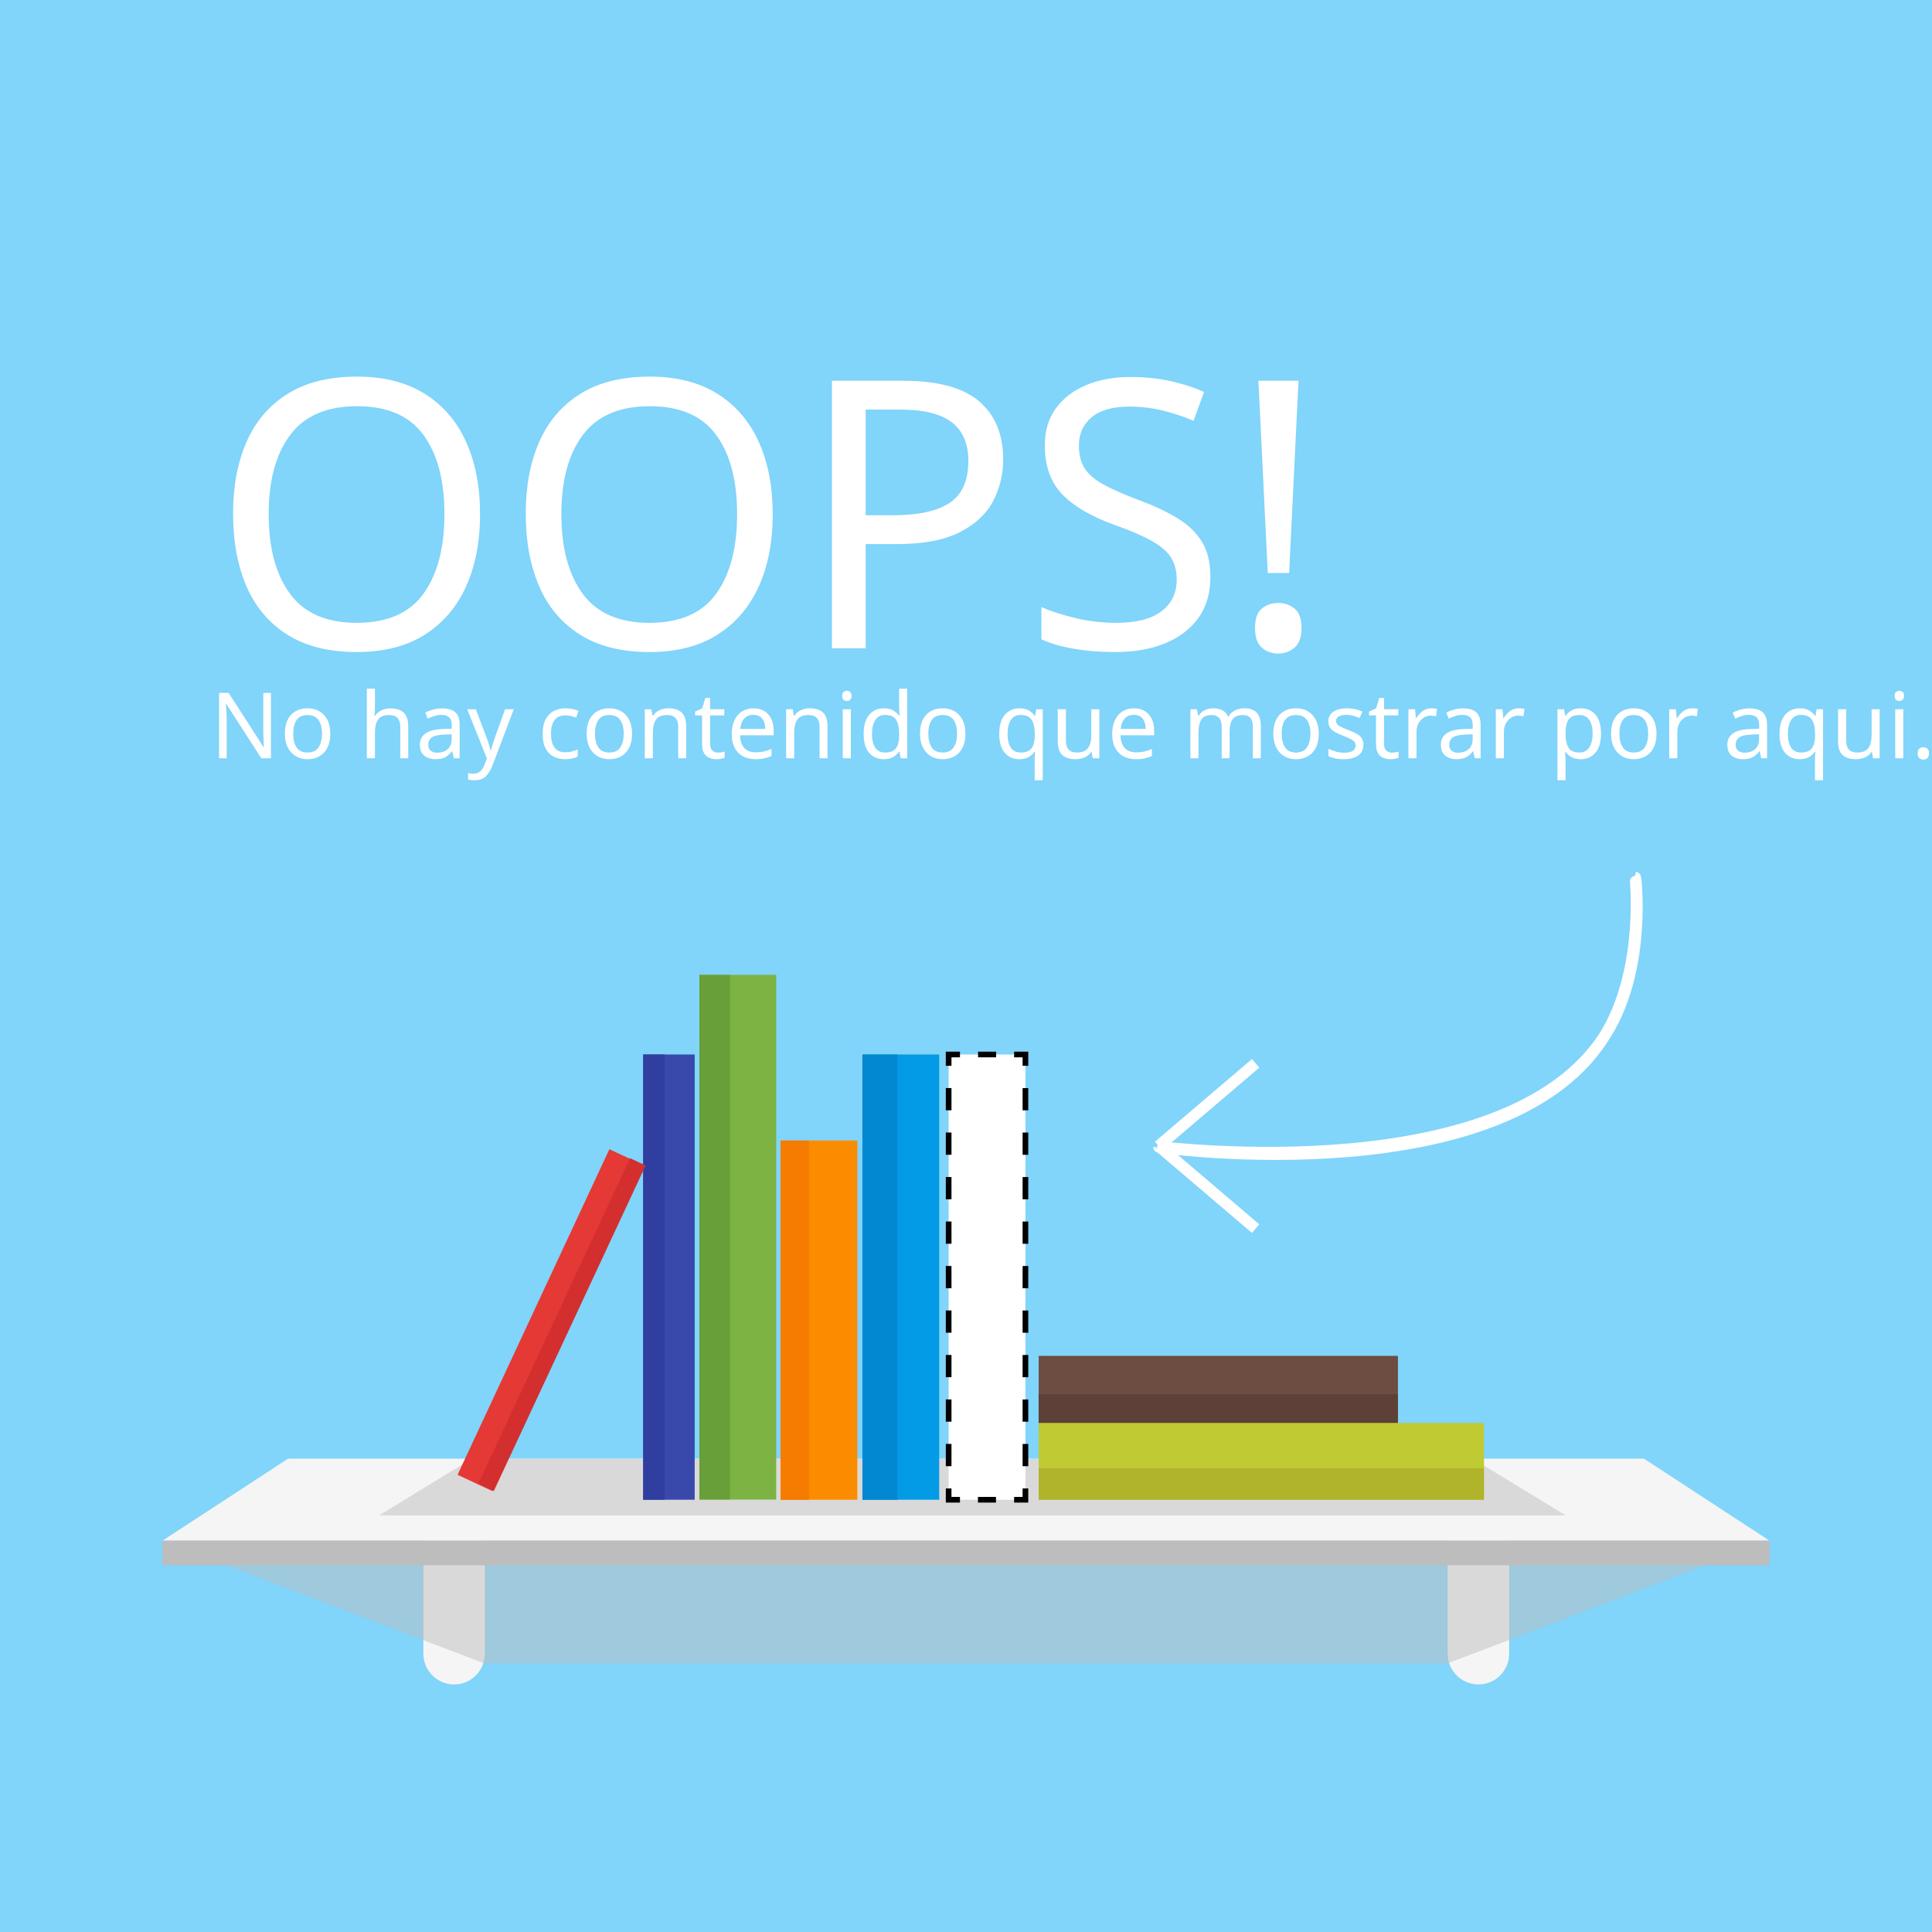
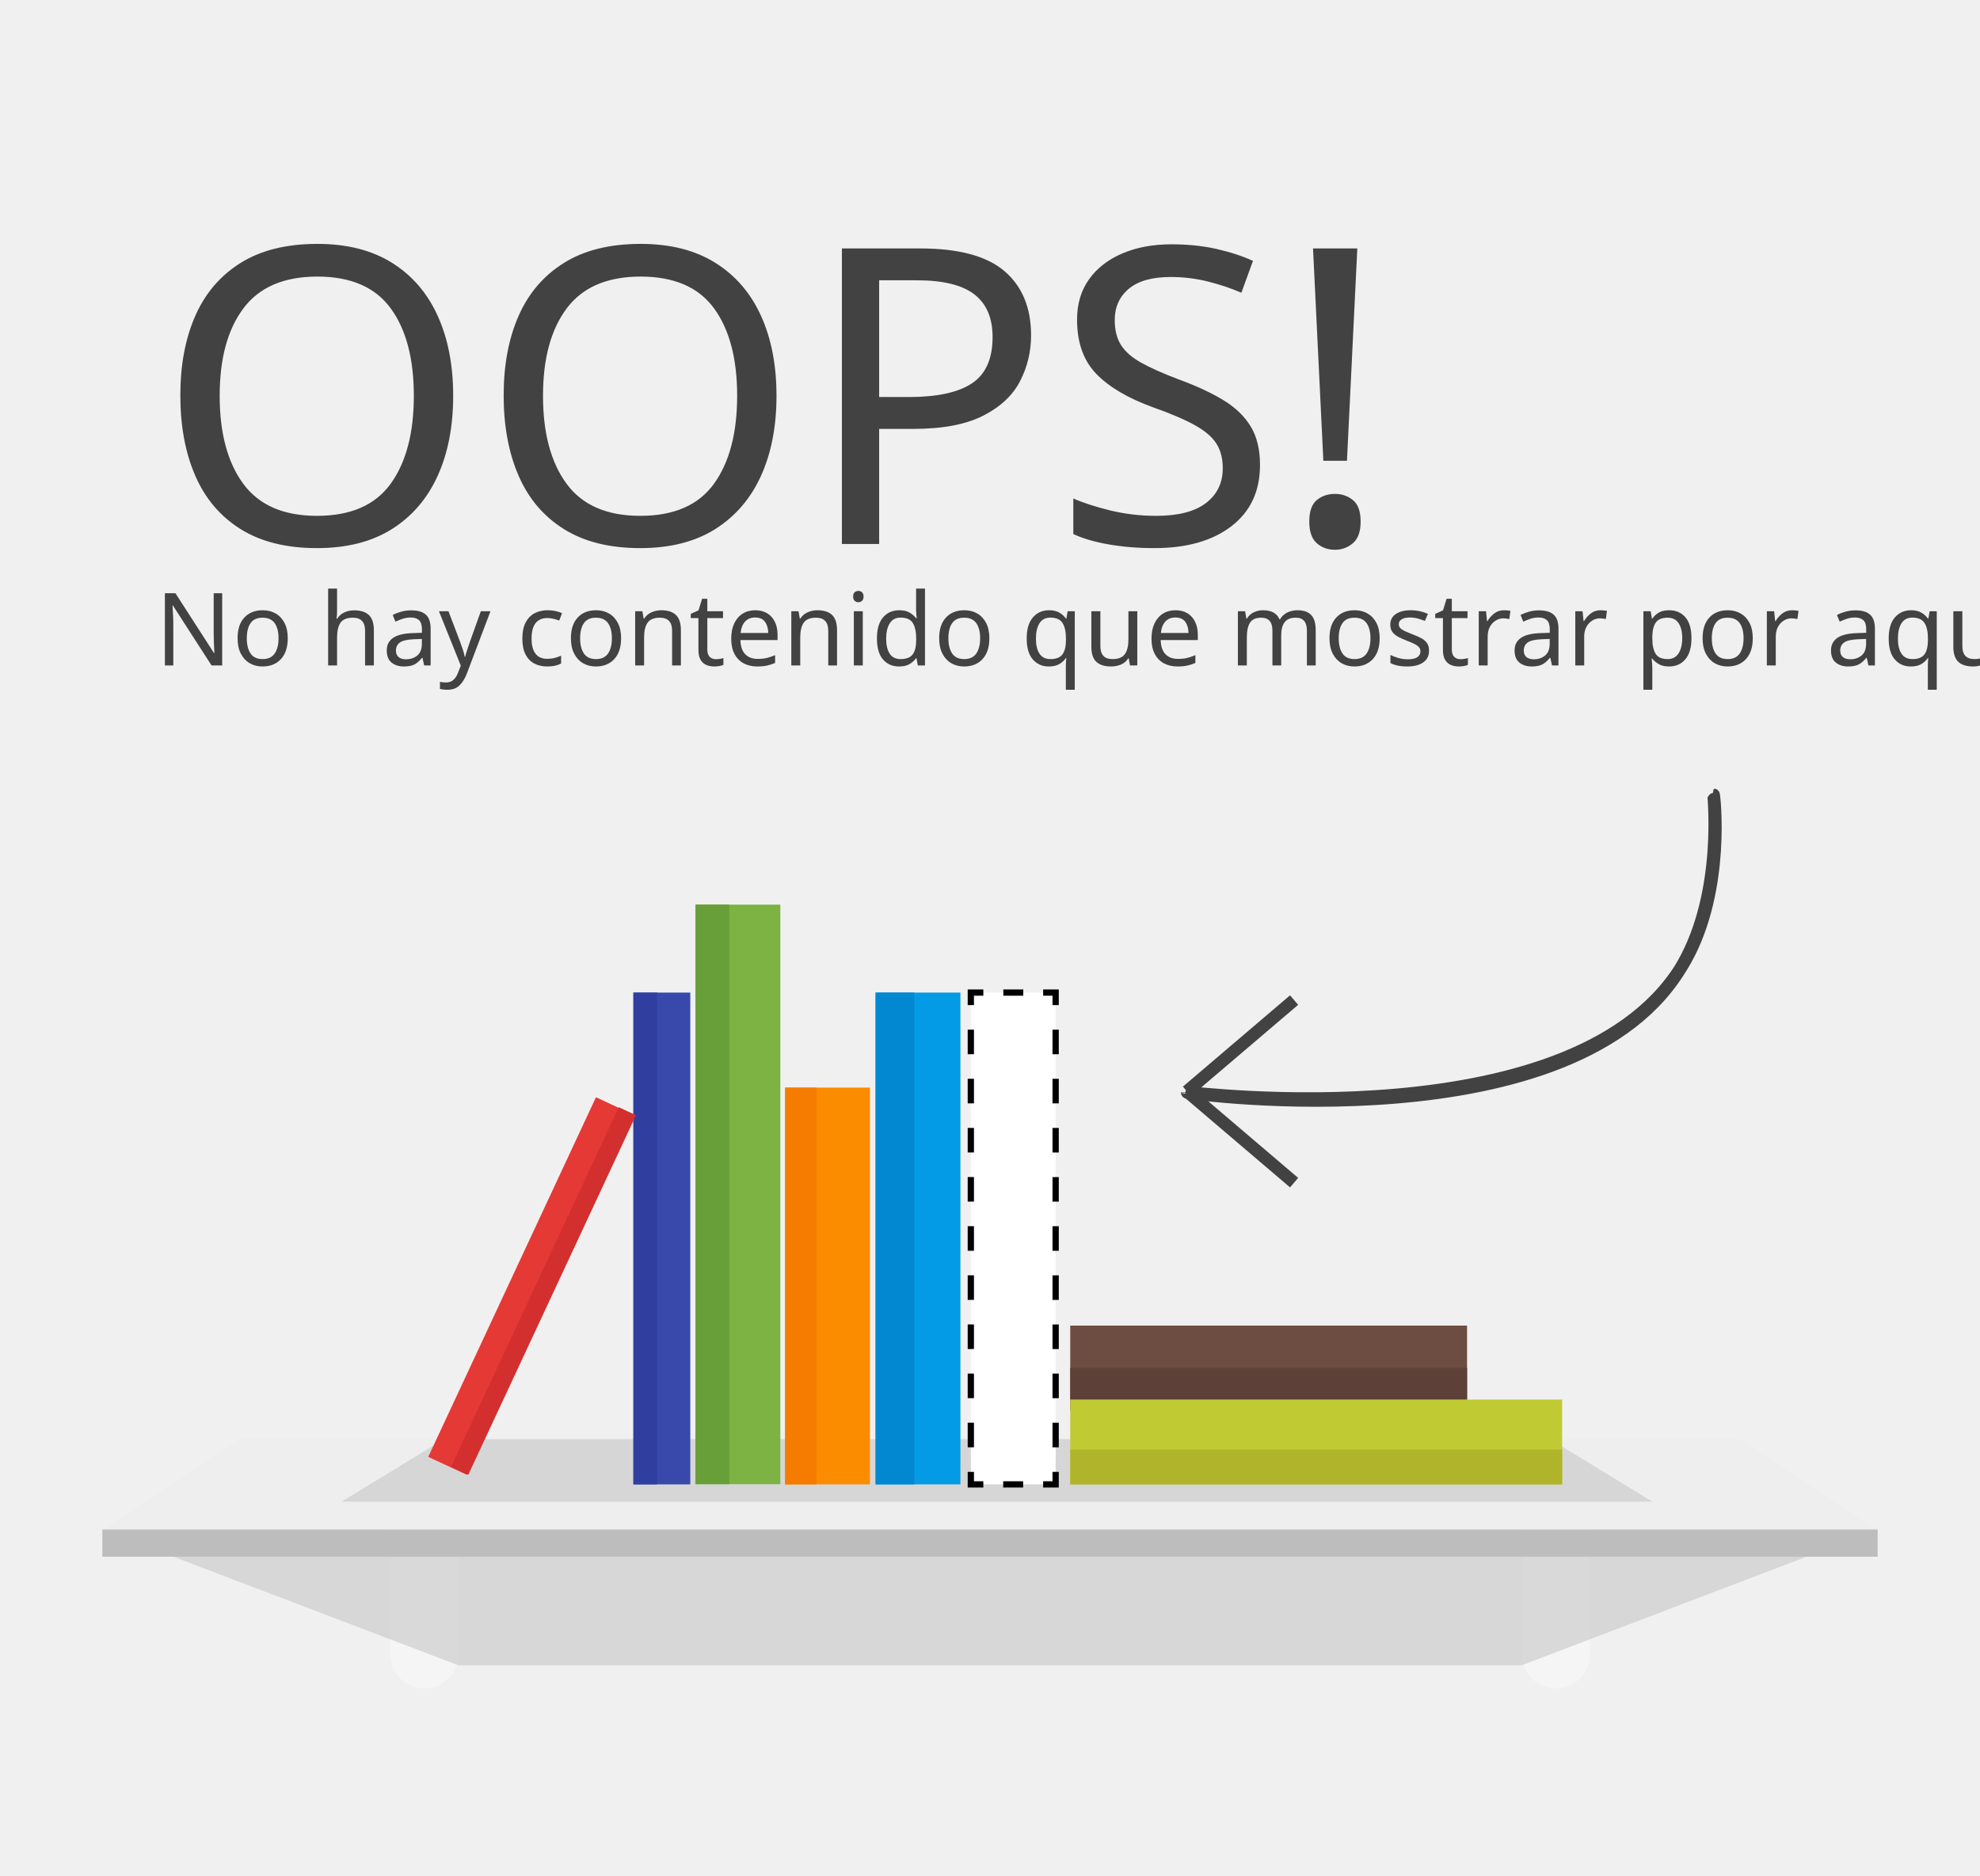
- <svg xmlns="http://www.w3.org/2000/svg" version="1.1" id="Layer_1" x="0px" y="0px" viewBox="0 0 1024 1024" style="enable-background:new 0 0 1024 1024;" xml:space="preserve">
+ <svg xmlns="http://www.w3.org/2000/svg" version="1.1" id="Layer_1" x="0px" y="0px" viewBox="0 0 950 900" style="enable-background:new 0 0 950 900;" xml:space="preserve">
  <style type="text/css">
- 	.st0{fill:#81D4FA;}
- 	.st1{fill:#F5F5F5;}
- 	.st2{opacity:0.5;fill:#BDBDBD;}
- 	.st3{fill:#3949AB;}
- 	.st4{fill:#303F9F;}
- 	.st5{fill:#7CB342;}
- 	.st6{fill:#689F38;}
- 	.st7{fill:#FB8C00;}
- 	.st8{fill:#F57C00;}
- 	.st9{fill:#039BE5;}
- 	.st10{fill:#0288D1;}
- 	.st11{fill:#6D4C41;}
- 	.st12{fill:#5D4037;}
- 	.st13{fill:#C0CA33;}
- 	.st14{fill:#AFB42B;}
- 	.st15{fill:#FFFFFF;}
- 	.st16{fill:none;stroke:#000000;stroke-width:3;stroke-miterlimit:10;}
- 	.st17{fill:none;stroke:#000000;stroke-width:3;stroke-miterlimit:10;stroke-dasharray:9.567,9.567;}
- 	.st18{fill:none;stroke:#000000;stroke-width:3;stroke-miterlimit:10;stroke-dasharray:11.789,11.789;}
- 	.st19{fill:#E53935;}
- 	.st20{fill:#D32F2F;}
- 	.st21{fill:#BDBDBD;}
- 	.st22{font-family:'MalayalamSangamMN';}
- 	.st23{font-size:198.63px;}
- 	.st24{font-size:48.554px;}
- 	.st25{fill:#FFFFFF;stroke:#FFFFFF;stroke-width:3;stroke-miterlimit:10;}
- 	.st26{fill:#FFFFFF;stroke:#FFFFFF;stroke-width:6;stroke-miterlimit:10;}
+ 	.st0{fill:none;}
+ 	.st1{fill:#EEEEEE;}
+ 	.st2{opacity:0.5;fill:#BDBDBD;enable-background:new    ;}
+ 	.st3{fill:#F5F5F5;}
+ 	.st4{fill:#3949AB;}
+ 	.st5{fill:#303F9F;}
+ 	.st6{fill:#7CB342;}
+ 	.st7{fill:#689F38;}
+ 	.st8{fill:#FB8C00;}
+ 	.st9{fill:#F57C00;}
+ 	.st10{fill:#039BE5;}
+ 	.st11{fill:#0288D1;}
+ 	.st12{fill:#6D4C41;}
+ 	.st13{fill:#5D4037;}
+ 	.st14{fill:#C0CA33;}
+ 	.st15{fill:#AFB42B;}
+ 	.st16{fill:#FFFFFF;}
+ 	.st17{fill:none;stroke:#000000;stroke-width:3;stroke-miterlimit:10;}
+ 	.st18{fill:none;stroke:#000000;stroke-width:3;stroke-miterlimit:10;stroke-dasharray:9.567,9.567;}
+ 	.st19{fill:none;stroke:#000000;stroke-width:3;stroke-miterlimit:10;stroke-dasharray:11.789,11.789;}
+ 	.st20{fill:#E53935;}
+ 	.st21{fill:#D32F2F;}
+ 	.st22{fill:#BDBDBD;}
+ 	.st23{fill:#424242;}
+ 	.st24{font-family:'Calibri';}
+ 	.st25{font-size:198.63px;}
+ 	.st26{font-size:48.554px;}
+ 	.st27{fill:#FFFFFF;stroke:#FFFFFF;stroke-width:3;stroke-miterlimit:10;}
+ 	.st28{fill:#FFFFFF;stroke:#424242;stroke-width:6;stroke-miterlimit:10;}
</style>
-   <rect x="0" class="st0" width="1024" height="1024" />
+   <rect class="st0" width="950" height="900" />
+   <polygon class="st1" points="900.9,734 49.1,734 115.7,690.5 834.3,690.5 " />
+   <polygon class="st2" points="792.8,720.6 163.9,720.6 213,690.6 743.7,690.6 " />
+   <path class="st3" d="M203.7,810.2L203.7,810.2c-9,0-16.3-7.3-16.3-16.3V734H220v59.9C219.9,802.9,212.7,810.2,203.7,810.2z" />
+   <path class="st3" d="M746.6,810.2L746.6,810.2c-9,0-16.3-7.3-16.3-16.3V734h32.6v59.9C762.9,802.9,755.6,810.2,746.6,810.2z" />
+   <polygon class="st2" points="730.1,799.1 219.9,799.1 49.1,734 900.9,734 " />
+   <rect x="303.9" y="476.3" class="st4" width="27.3" height="236" />
+   <rect x="303.9" y="476.3" class="st5" width="11.4" height="236" />
+   <rect x="333.7" y="434.1" class="st6" width="40.7" height="278.1" />
+   <rect x="333.7" y="434.1" class="st7" width="16.2" height="278.1" />
+   <rect x="376.7" y="521.9" class="st8" width="40.7" height="190.4" />
+   <rect x="376.7" y="521.9" class="st9" width="15.1" height="190.4" />
+   <rect x="420.1" y="476.3" class="st10" width="40.7" height="236" />
+   <rect x="420.1" y="476.3" class="st11" width="18.6" height="236" />
+   <rect x="513.5" y="636.1" class="st12" width="190.4" height="40.7" />
+   <rect x="513.5" y="656.4" class="st13" width="190.4" height="15.1" />
+   <rect x="513.5" y="671.6" class="st14" width="236" height="40.7" />
+   <rect x="513.5" y="695.6" class="st15" width="236" height="16.7" />
  <g>
-     <polygon class="st1" points="937.9,816.6 86.1,816.6 152.7,773.1 871.3,773.1  " />
-     <polygon class="st2" points="829.8,803.2 200.9,803.2 250,773.2 780.7,773.2  " />
-     <path class="st1" d="M240.7,892.8L240.7,892.8c-9,0-16.3-7.3-16.3-16.3v-59.9h32.6v59.9C256.9,885.5,249.7,892.8,240.7,892.8z" />
-     <path class="st1" d="M783.6,892.8L783.6,892.8c-9,0-16.3-7.3-16.3-16.3v-59.9h32.6v59.9C799.9,885.5,792.6,892.8,783.6,892.8z" />
-     <polygon class="st2" points="767.1,881.7 256.9,881.7 86.1,816.6 937.9,816.6  " />
-     <rect x="340.9" y="558.9" class="st3" width="27.3" height="236" />
-     <rect x="340.9" y="558.9" class="st4" width="11.4" height="236" />
-     <rect x="370.7" y="516.7" class="st5" width="40.7" height="278.1" />
-     <rect x="370.7" y="516.7" class="st6" width="16.2" height="278.1" />
-     <rect x="413.7" y="604.5" class="st7" width="40.7" height="190.4" />
-     <rect x="413.7" y="604.5" class="st8" width="15.1" height="190.4" />
-     <rect x="457.1" y="558.9" class="st9" width="40.7" height="236" />
-     <rect x="457.1" y="558.9" class="st10" width="18.6" height="236" />
-     <rect x="625.3" y="643.8" transform="matrix(4.486881e-11 1 -1 4.486881e-11 1384.73 93.3361)" class="st11" width="40.7" height="190.4" />
-     <rect x="638.1" y="651.4" transform="matrix(1.207210e-10 1 -1 1.207210e-10 1392.294 100.9001)" class="st12" width="15.1" height="190.4" />
-     <rect x="648.2" y="656.5" transform="matrix(4.486881e-11 1 -1 4.486881e-11 1443.022 106.0025)" class="st13" width="40.7" height="236" />
-     <rect x="660.2" y="668.5" transform="matrix(1.092538e-10 1 -1 1.092538e-10 1455.015 117.9956)" class="st14" width="16.7" height="236" />
+     <rect x="465.8" y="476.3" class="st16" width="40.7" height="236" />
    <g>
-       <rect x="502.8" y="558.9" class="st15" width="40.7" height="236" />
-       <g>
-         <polyline class="st16" points="543.5,788.9 543.5,794.9 537.5,794.9    " />
-         <line class="st17" x1="527.9" y1="794.9" x2="513.6" y2="794.9" />
-         <polyline class="st16" points="508.8,794.9 502.8,794.9 502.8,788.9    " />
-         <line class="st18" x1="502.8" y1="777.1" x2="502.8" y2="570.8" />
-         <polyline class="st16" points="502.8,564.9 502.8,558.9 508.8,558.9    " />
-         <line class="st17" x1="518.4" y1="558.9" x2="532.7" y2="558.9" />
-         <polyline class="st16" points="537.5,558.9 543.5,558.9 543.5,564.9    " />
-         <line class="st18" x1="543.5" y1="576.7" x2="543.5" y2="783" />
-       </g>
+       <polyline class="st17" points="506.5,706.3 506.5,712.3 500.5,712.3   " />
+       <line class="st18" x1="490.9" y1="712.3" x2="476.6" y2="712.3" />
+       <polyline class="st17" points="471.8,712.3 465.8,712.3 465.8,706.3   " />
+       <line class="st19" x1="465.8" y1="694.5" x2="465.8" y2="488.2" />
+       <polyline class="st17" points="465.8,482.3 465.8,476.3 471.8,476.3   " />
+       <line class="st18" x1="481.4" y1="476.3" x2="495.7" y2="476.3" />
+       <polyline class="st17" points="500.5,476.3 506.5,476.3 506.5,482.3   " />
+       <line class="st19" x1="506.5" y1="494.1" x2="506.5" y2="700.4" />
    </g>
-     <rect x="281.8" y="604.5" transform="matrix(0.9063 0.4226 -0.4226 0.9063 323.0486 -57.8253)" class="st19" width="20.4" height="190.4" />
-     <rect x="293.3" y="606.9" transform="matrix(0.9063 0.4226 -0.4226 0.9063 324.6068 -60.1193)" class="st20" width="9.1" height="190.4" />
-     <rect x="86.1" y="816.6" class="st21" width="851.8" height="13" />
  </g>
-   <text transform="matrix(1 0 0 1 111.417 343.6136)">
-     <tspan x="0" y="0" class="st15 st22 st23">OOPS!</tspan>
-     <tspan x="0" y="58.3" class="st15 st22 st24">No hay contenido que mostrar por aqui.</tspan>
-   </text>
-   <path class="st25" d="M630.6,527" />
-   <path class="st25" d="M655.4,616.4" />
+   <rect x="159.8" y="606.9" transform="matrix(0.4226 -0.9063 0.9063 0.4226 -412.0822 587.4333)" class="st20" width="190.4" height="20.4" />
+   <rect x="165.6" y="614.9" transform="matrix(0.4226 -0.9063 0.9063 0.4226 -410.8397 594.0903)" class="st21" width="190.4" height="9.1" />
+   <rect x="49.1" y="734" class="st22" width="851.8" height="13" />
+   <text transform="matrix(1 0 0 1 74.417 261.0332)" class="st23 st24 st25">OOPS!</text>
+   <text transform="matrix(1 0 0 1 74.417 319.3332)" class="st23 st24 st26">No hay contenido que mostrar por aqui.</text>
+   <path class="st27" d="M593.6,444.4" />
+   <path class="st27" d="M618.4,533.8" />
  <g>
-     <path class="st26" d="M866.8,465.1c0.2,0,5.6,45-13.4,79.1c-49.2,88.4-239.3,63.2-239.2,63.7c0,0.4,187.5,26.4,237.8-61.4   C872,511.6,866.6,465.1,866.8,465.1z" />
+     <path class="st28" d="M822.2,381.4c0.2,0,5.6,45-13.4,79.1c-49.2,88.4-239.3,63.2-239.2,63.7c0,0.4,187.5,26.4,237.8-61.4   C827.4,427.9,822,381.4,822.2,381.4z" />
    <g>
-       <path class="st26" d="M665.5,651.2c-17.1-14.6-34.3-29.2-51.4-43.8" />
-       <path class="st26" d="M614.1,607.4c17.1-14.6,34.3-29.2,51.4-43.8" />
+       <path class="st28" d="M620.9,567.5c-17.1-14.6-34.3-29.2-51.4-43.8" />
+       <path class="st28" d="M569.5,523.7c17.1-14.6,34.3-29.2,51.4-43.8" />
    </g>
  </g>
</svg>
